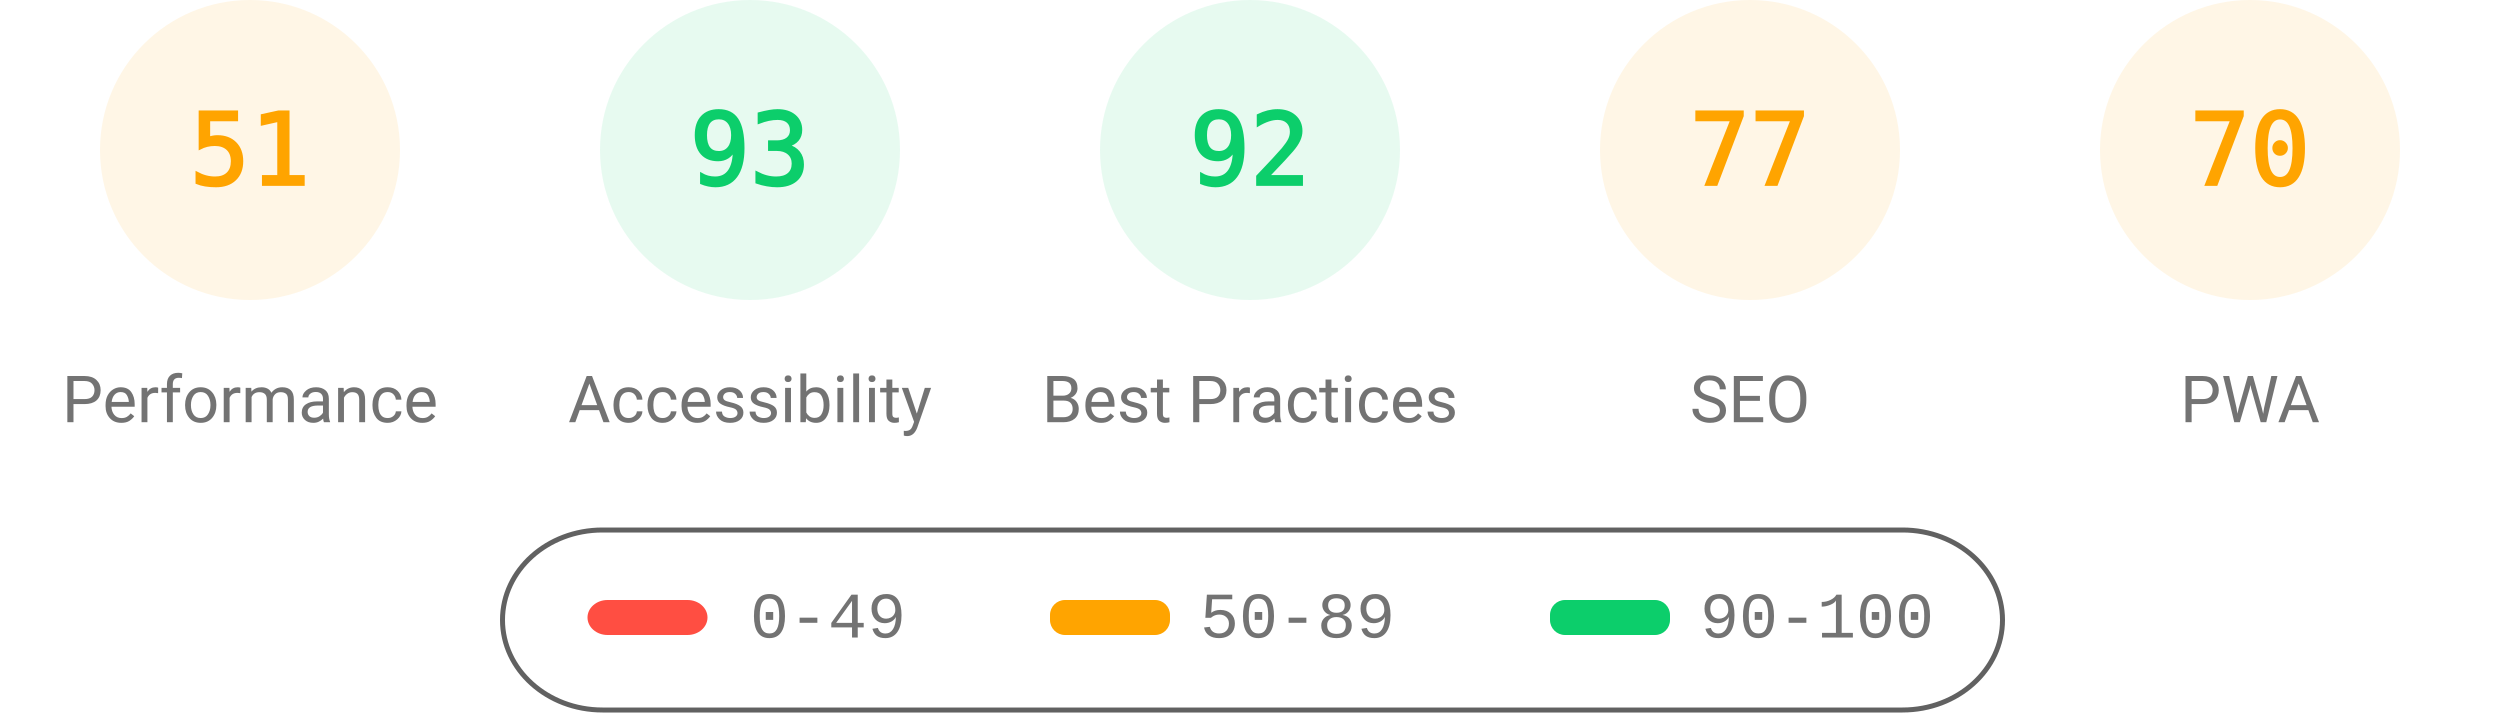
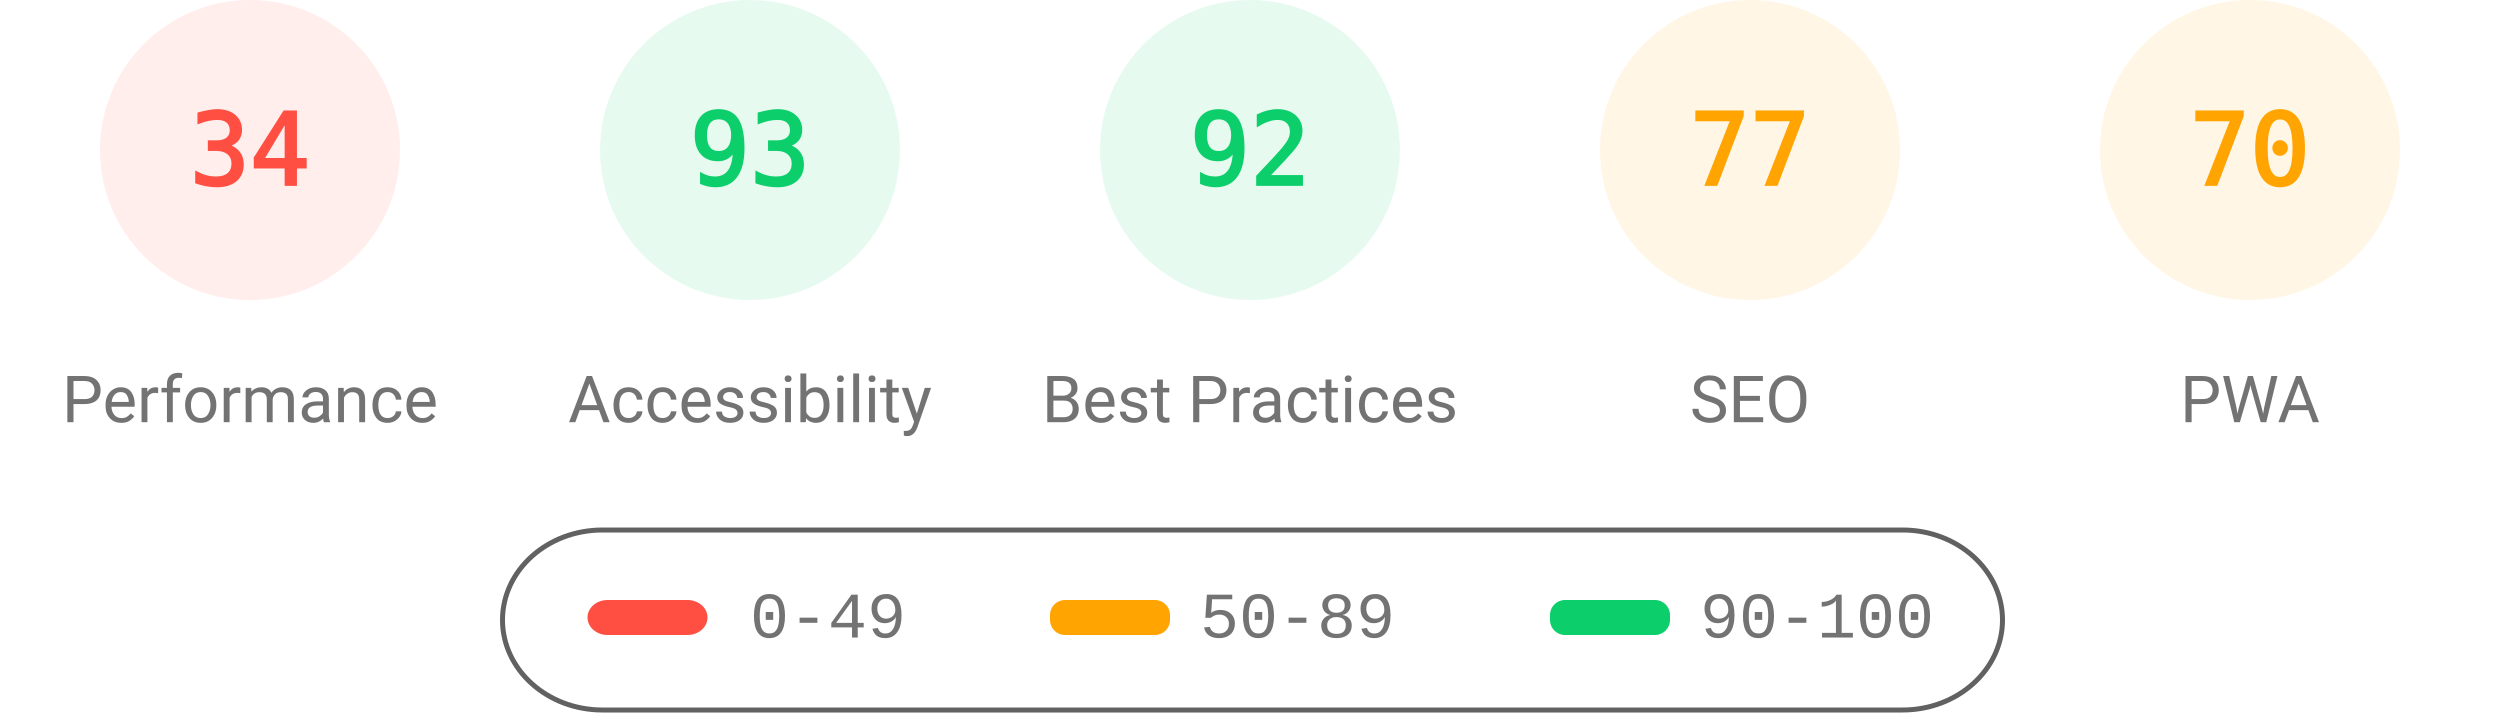
<svg xmlns="http://www.w3.org/2000/svg" fill="none" width="1000" height="285">
  <style>.gauge-base{opacity:.1}.gauge-arc{fill:none;animation-delay:250ms;stroke-linecap:round;transform:rotate(-90deg);transform-origin:100px 60px;animation:load-gauge 1s ease forwards}.guage-text{font-size:40px;font-family:monospace;text-align:center}.guage-red{color:#ff4e42;fill:#ff4e42;stroke:#ff4e42}.guage-orange{color:#ffa400;fill:#ffa400;stroke:#ffa400}.guage-green{color:#0cce6b;fill:#0cce6b;stroke:#0cce6b}.guage-undefined{color:#5c5c5c;fill:#5c5c5c;stroke:#5c5c5c}.guage-title{color:#737373;fill:#737373;stroke:none;font-size:26px;line-height:26px;font-family:Roboto,Halvetica,Arial,sans-serif}@keyframes load-gauge{from{stroke-dasharray:0 352.858}}</style>
-   <svg class="guage-div guage-perf guage-orange" viewBox="0 0 200 200" width="200" height="200">
+   <svg class="guage-div guage-perf guage-red" viewBox="0 0 200 200" width="200" height="200">
    <circle class="gauge-base" r="56" cx="100" cy="60" stroke-width="8" />
-     <circle class="gauge-arc guage-arc-1" r="56" cx="100" cy="60" stroke-width="8" style="stroke-dasharray:179.448,351.858" />
-     <text class="guage-text" x="100" y="60" alignment-baseline="central" dominant-baseline="central" text-anchor="middle">51</text>
+     <circle class="gauge-arc guage-arc-1" r="56" cx="100" cy="60" stroke-width="8" style="stroke-dasharray:119.632,351.858" />
+     <text class="guage-text" x="100" y="60" alignment-baseline="central" dominant-baseline="central" text-anchor="middle">34</text>
    <text class="guage-title" x="100" y="160" alignment-baseline="central" dominant-baseline="central" text-anchor="middle">Performance</text>
  </svg>
  <svg class="guage-div guage-acc guage-green" viewBox="0 0 200 200" width="200" height="200" x="200">
    <circle class="gauge-base" r="56" cx="100" cy="60" stroke-width="8" />
    <circle class="gauge-arc guage-arc-2" r="56" cx="100" cy="60" stroke-width="8" style="stroke-dasharray:327.228,351.858" />
    <text class="guage-text" x="100" y="60" alignment-baseline="central" dominant-baseline="central" text-anchor="middle">93</text>
    <text class="guage-title" x="100" y="160" alignment-baseline="central" dominant-baseline="central" text-anchor="middle">Accessibility</text>
  </svg>
  <svg class="guage-div guage-best guage-green" viewBox="0 0 200 200" width="200" height="200" x="400">
    <circle class="gauge-base" r="56" cx="100" cy="60" stroke-width="8" />
    <circle class="gauge-arc guage-arc-3" r="56" cx="100" cy="60" stroke-width="8" style="stroke-dasharray:323.709,351.858" />
    <text class="guage-text" x="100" y="60" alignment-baseline="central" dominant-baseline="central" text-anchor="middle">92</text>
    <text class="guage-title" x="100" y="160" alignment-baseline="central" dominant-baseline="central" text-anchor="middle">Best Practices</text>
  </svg>
  <svg class="guage-div guage-seo guage-orange" viewBox="0 0 200 200" width="200" height="200" x="600">
    <circle class="gauge-base" r="56" cx="100" cy="60" stroke-width="8" />
    <circle class="gauge-arc guage-arc-4" r="56" cx="100" cy="60" stroke-width="8" style="stroke-dasharray:270.931,351.858" />
    <text class="guage-text" x="100" y="60" alignment-baseline="central" dominant-baseline="central" text-anchor="middle">77</text>
    <text class="guage-title" x="100" y="160" alignment-baseline="central" dominant-baseline="central" text-anchor="middle">SEO</text>
  </svg>
  <svg class="guage-div guage-pwa guage-orange" viewBox="0 0 200 200" width="200" height="200" x="800">
    <circle class="gauge-base" r="56" cx="100" cy="60" stroke-width="8" />
    <circle class="gauge-arc guage-arc-4" r="56" cx="100" cy="60" stroke-width="8" style="stroke-dasharray:246.301,351.858" />
    <text class="guage-text" x="100" y="60" alignment-baseline="central" dominant-baseline="central" text-anchor="middle">70</text>
    <text class="guage-title" x="100" y="160" alignment-baseline="central" dominant-baseline="central" text-anchor="middle">PWA</text>
  </svg>
  <svg width="604" height="76" x="200" y="210">
    <path fill="none" id="canvas_background" d="M-1-1h604v80H-1z" />
    <rect fill-opacity="0" stroke="#616161" stroke-width="2" rx="40" id="svg_2" height="72" width="600" y="2" x="1" fill="#000" />
    <rect stroke="#000" rx="8" id="svg_3" height="14" width="48" y="30" x="35" stroke-opacity="null" stroke-width="0" fill="#ff4e42" />
    <rect stroke="#000" rx="6" id="svg_4" height="14" width="48" y="30" x="220" stroke-opacity="null" stroke-width="0" fill="#ffa400" />
    <rect stroke="#000" rx="6" id="svg_5" height="14" width="48" y="30" x="420" stroke-opacity="null" stroke-width="0" fill="#0cce6b" />
    <text xml:space="preserve" text-anchor="start" font-family="'Courier New', Courier, monospace" font-size="26" id="svg_6" y="45" x="100" stroke-opacity="null" stroke-width="0" stroke="#000" fill="#737373">0-49</text>
    <text xml:space="preserve" text-anchor="start" font-family="'Courier New', Courier, monospace" font-size="26" id="svg_7" y="45" x="280" stroke-opacity="null" stroke-width="0" stroke="#000" fill="#737373">50-89</text>
    <text xml:space="preserve" text-anchor="start" font-family="'Courier New', Courier, monospace" font-size="26" id="svg_8" y="45" x="480" stroke-opacity="null" stroke-width="0" stroke="#000" fill="#737373">90-100</text>
  </svg>
</svg>
